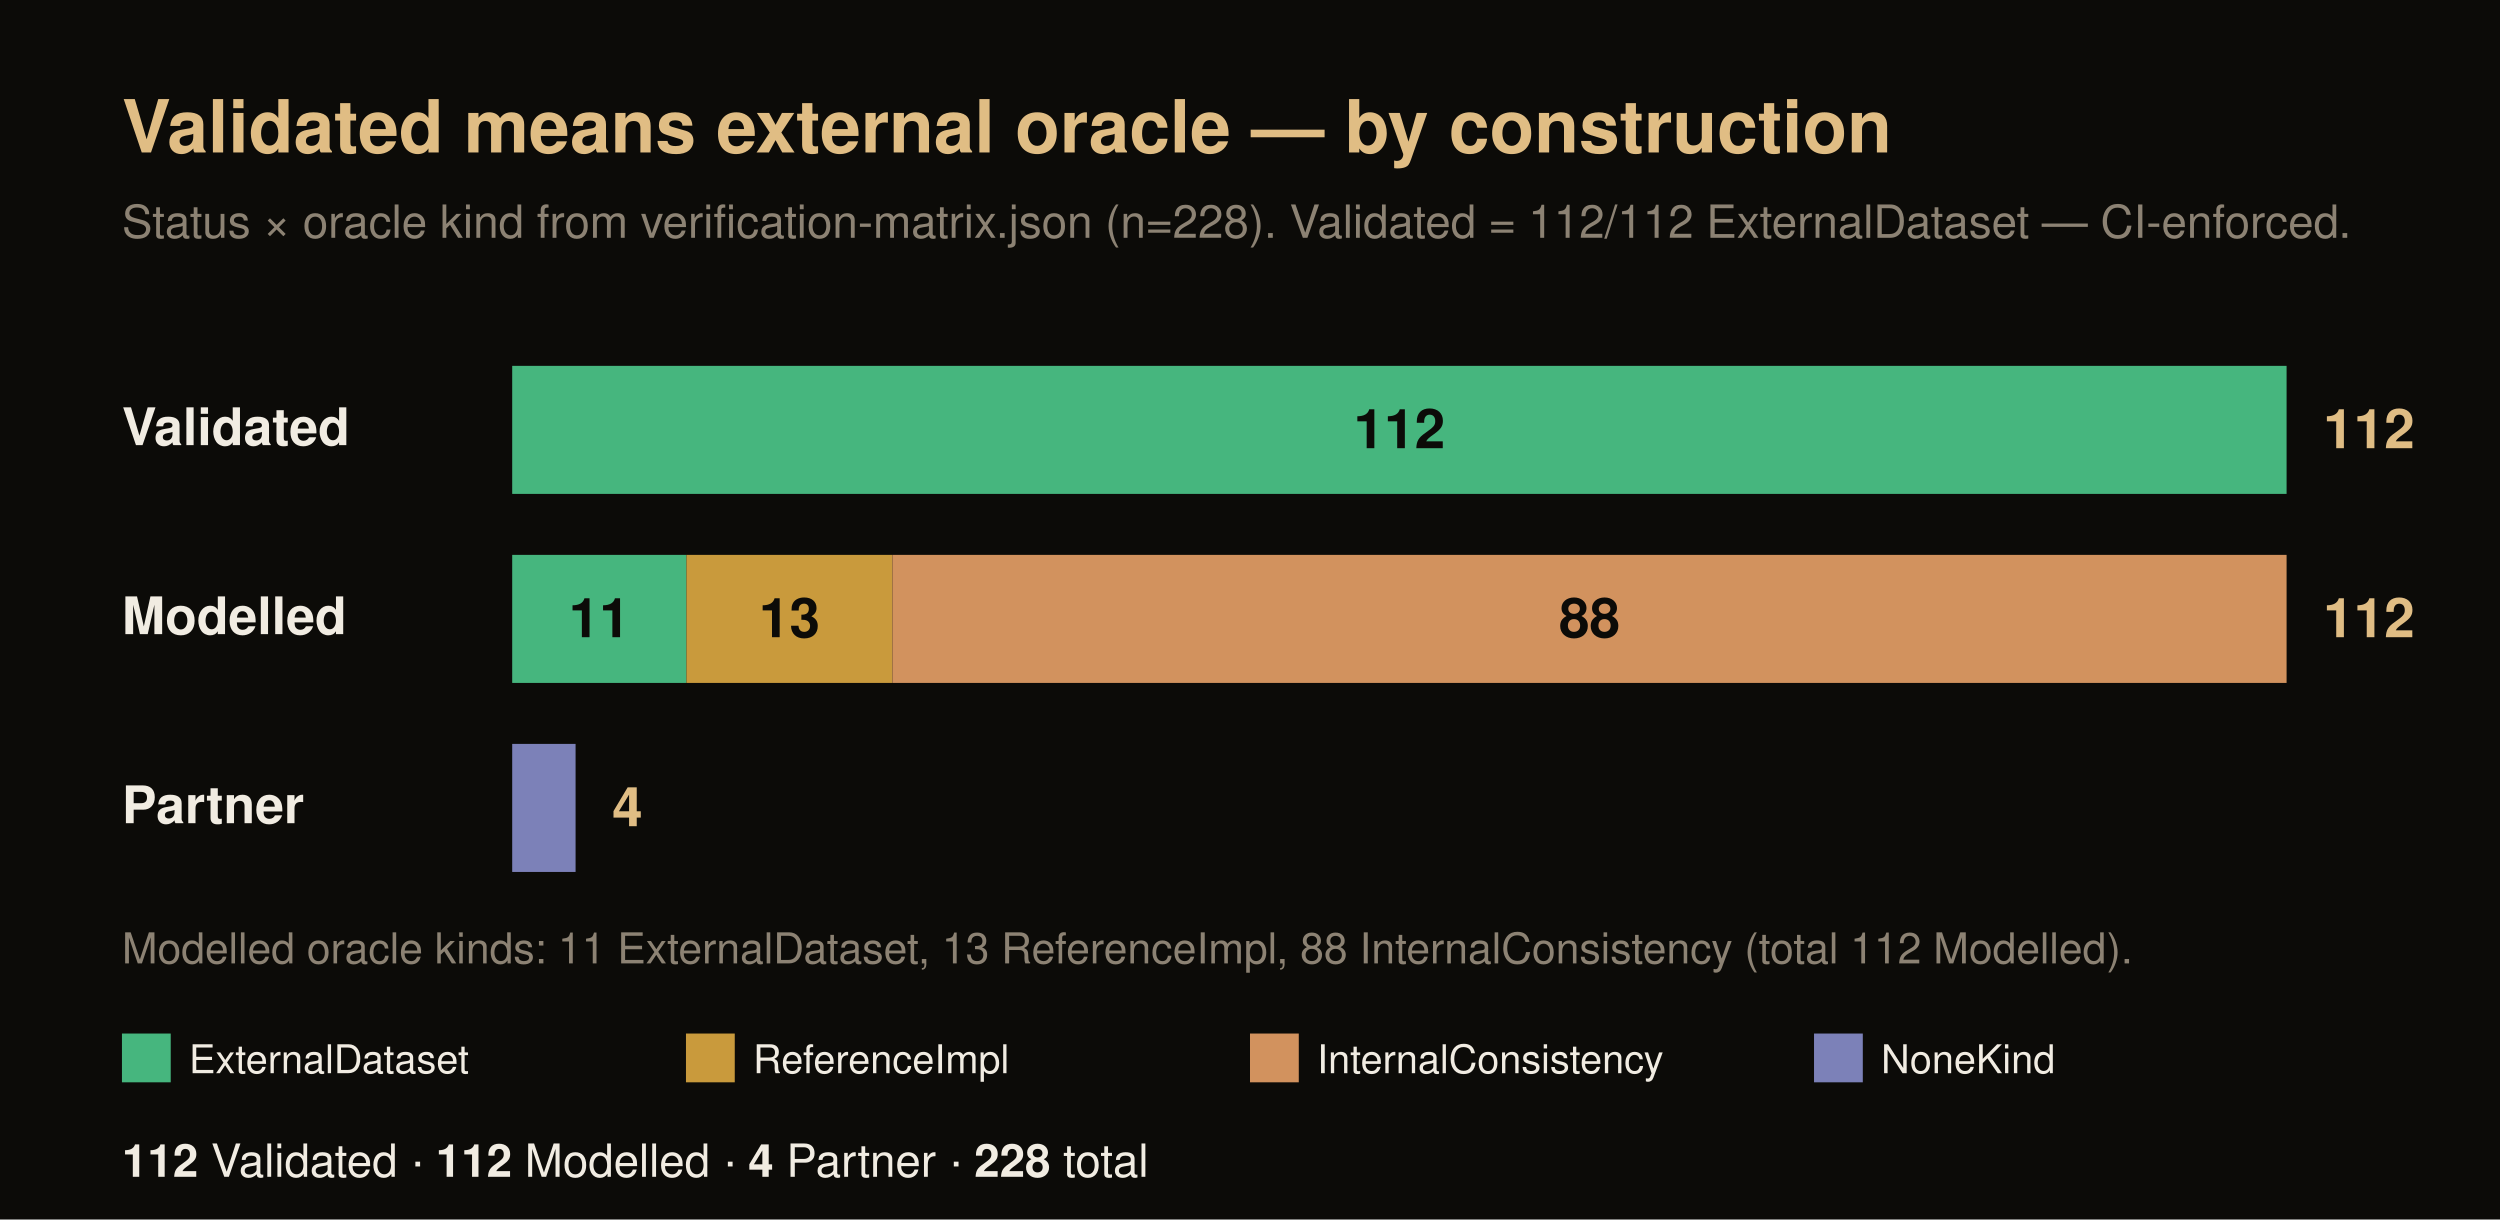
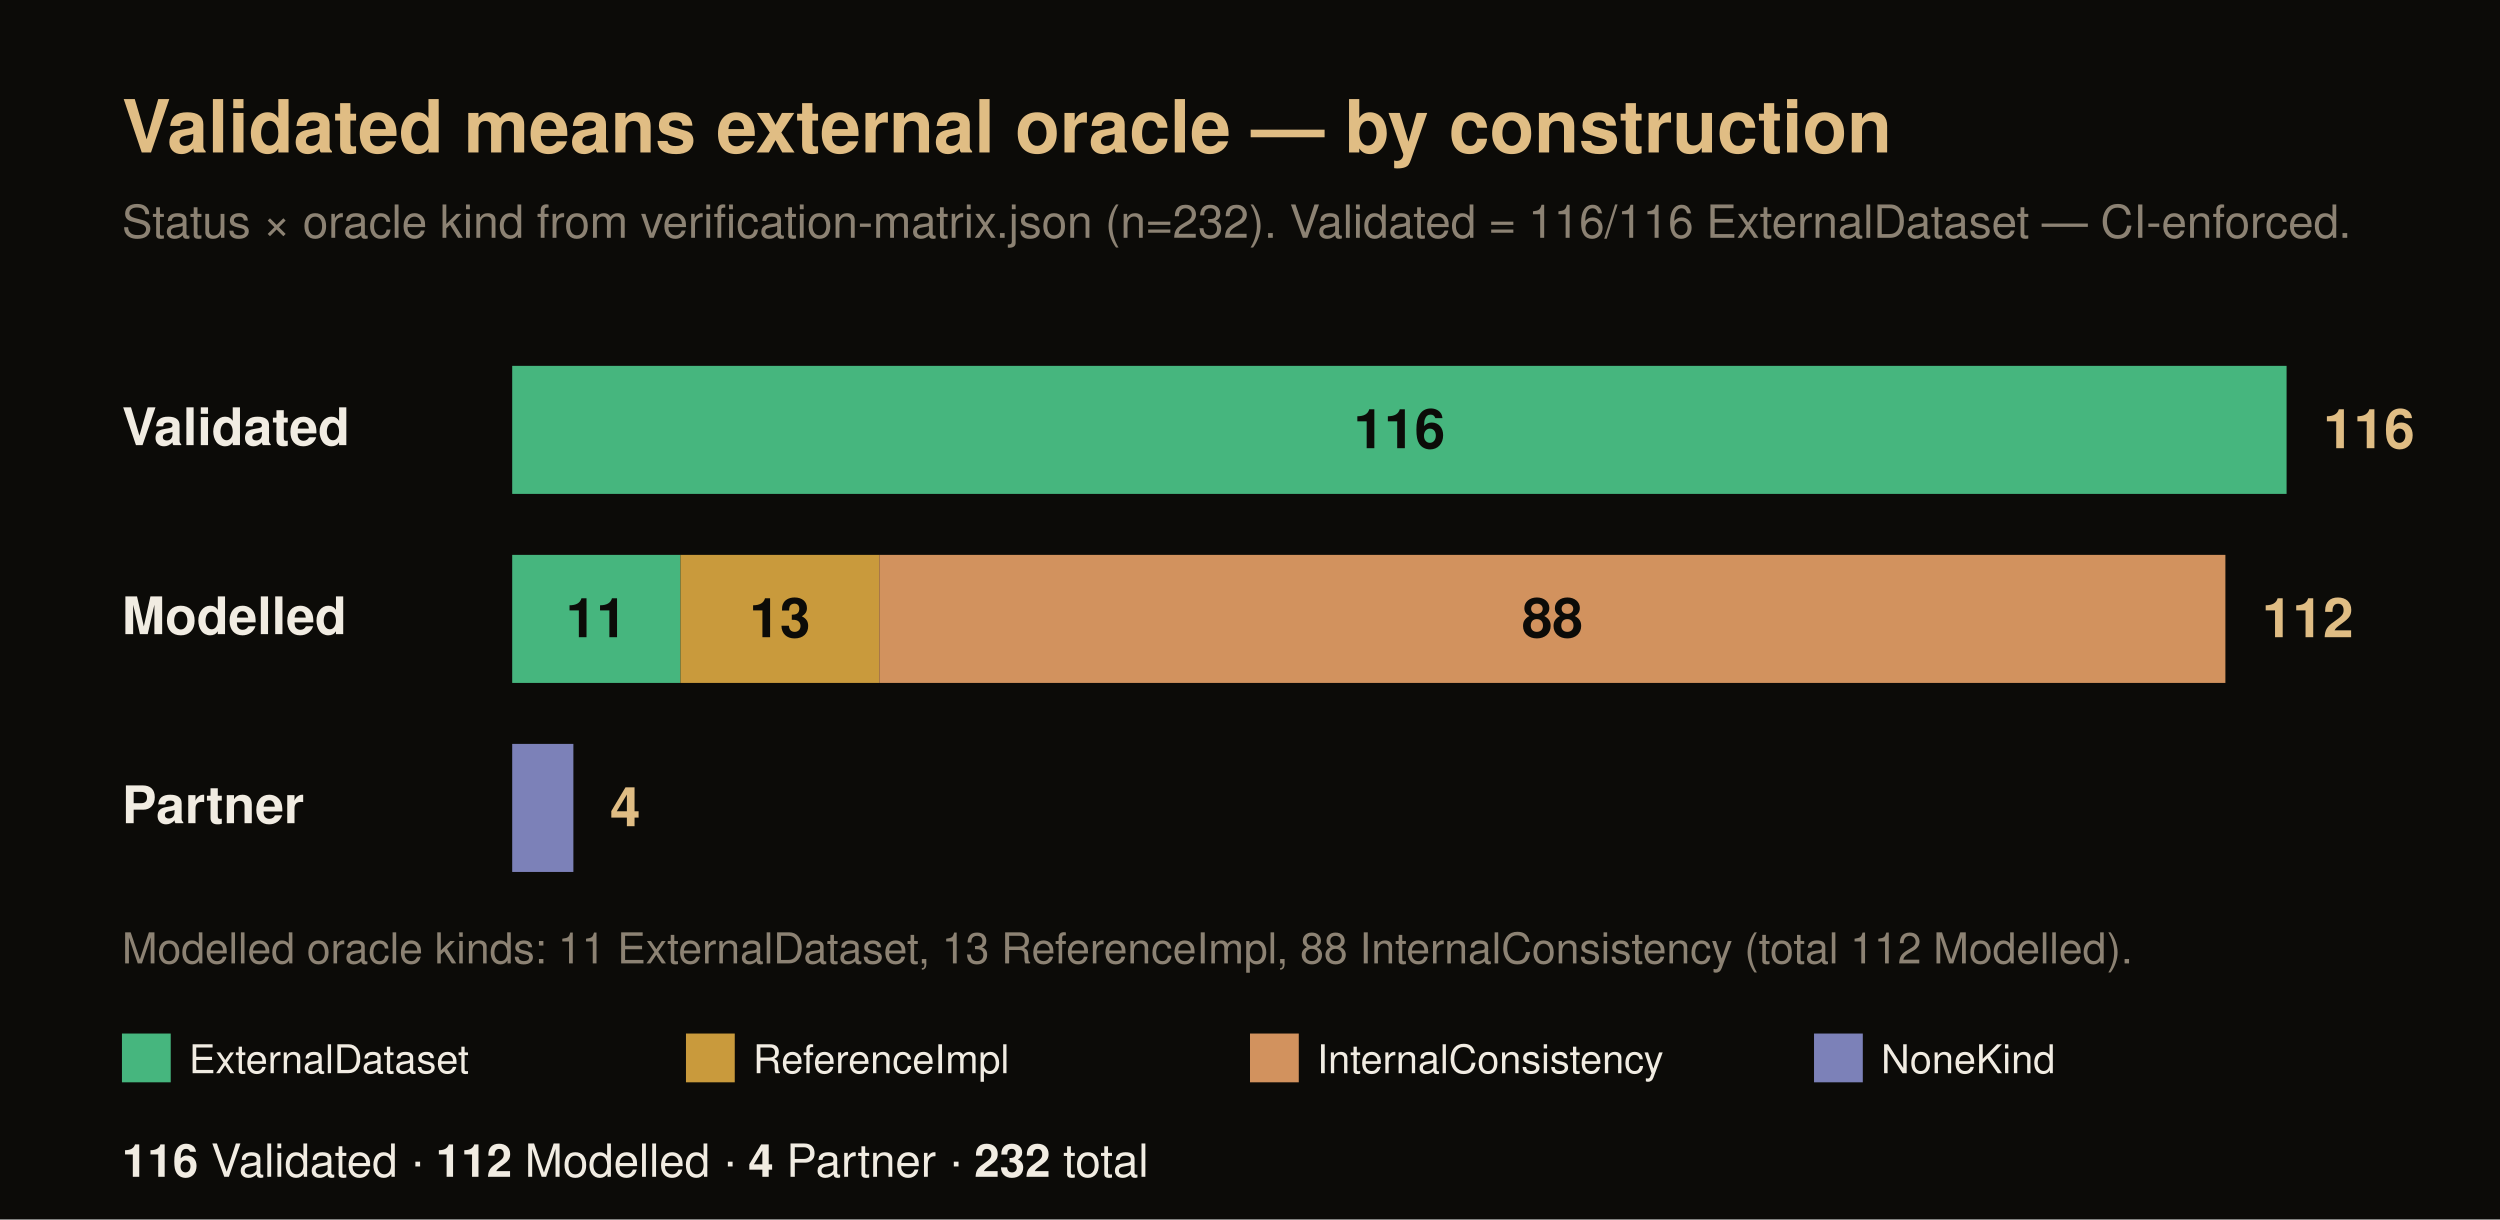
<svg xmlns="http://www.w3.org/2000/svg" width="820" height="400" viewBox="0 0 820 400" font-family="Helvetica, Arial, sans-serif">
  <rect x="0" y="0" width="820" height="400" fill="#0c0b08" />
  <text x="40" y="50" font-size="24" font-weight="700" fill="#e0bd84">Validated means external oracle — by construction</text>
-   <text x="40" y="78" font-size="15" fill="#8c8273">Status × oracle kind from verification-matrix.json (n=228). Validated = 112/112 ExternalDataset — CI-enforced.</text>
+   <text x="40" y="78" font-size="15" fill="#8c8273">Status × oracle kind from verification-matrix.json (n=232). Validated = 116/116 ExternalDataset — CI-enforced.</text>
  <text x="40" y="146" font-size="17" font-weight="700" fill="#f1ece2">Validated</text>
  <rect x="168" y="120" width="582" height="42" fill="#46b67e" />
-   <text x="459" y="147" font-size="18" font-weight="700" fill="#0c0b08" text-anchor="middle">112</text>
-   <text x="762" y="147" font-size="18" font-weight="700" fill="#e0bd84">112</text>
+   <text x="459" y="147" font-size="18" font-weight="700" fill="#0c0b08" text-anchor="middle">116</text>
+   <text x="762" y="147" font-size="18" font-weight="700" fill="#e0bd84">116</text>
  <text x="40" y="208" font-size="17" font-weight="700" fill="#f1ece2">Modelled</text>
-   <rect x="168" y="182" width="57.16" height="42" fill="#46b67e" />
-   <text x="196.58" y="209" font-size="18" font-weight="700" fill="#0c0b08" text-anchor="middle">11</text>
-   <rect x="225.16" y="182" width="67.55" height="42" fill="#c99a3c" />
-   <text x="258.94" y="209" font-size="18" font-weight="700" fill="#0c0b08" text-anchor="middle">13</text>
-   <rect x="292.71" y="182" width="457.29" height="42" fill="#d2925e" />
-   <text x="521.36" y="209" font-size="18" font-weight="700" fill="#0c0b08" text-anchor="middle">88</text>
-   <text x="762" y="209" font-size="18" font-weight="700" fill="#e0bd84">112</text>
+   <rect x="168" y="182" width="55.19" height="42" fill="#46b67e" />
+   <text x="195.59" y="209" font-size="18" font-weight="700" fill="#0c0b08" text-anchor="middle">11</text>
+   <rect x="223.19" y="182" width="65.22" height="42" fill="#c99a3c" />
+   <text x="255.8" y="209" font-size="18" font-weight="700" fill="#0c0b08" text-anchor="middle">13</text>
+   <rect x="288.41" y="182" width="441.52" height="42" fill="#d2925e" />
+   <text x="509.17" y="209" font-size="18" font-weight="700" fill="#0c0b08" text-anchor="middle">88</text>
+   <text x="741.93" y="209" font-size="18" font-weight="700" fill="#e0bd84">112</text>
  <text x="40" y="270" font-size="17" font-weight="700" fill="#f1ece2">Partner</text>
-   <rect x="168" y="244" width="20.79" height="42" fill="#7c81b8" />
-   <text x="200.79" y="271" font-size="18" font-weight="700" fill="#e0bd84">4</text>
+   <rect x="168" y="244" width="20.07" height="42" fill="#7c81b8" />
+   <text x="200.07" y="271" font-size="18" font-weight="700" fill="#e0bd84">4</text>
  <text x="40" y="316" font-size="14" fill="#8c8273">Modelled oracle kinds: 11 ExternalDataset, 13 ReferenceImpl, 88 InternalConsistency (total 112 Modelled).</text>
  <rect x="40" y="339" width="16" height="16" fill="#46b67e" />
  <text x="62" y="352" font-size="13" fill="#f1ece2">ExternalDataset</text>
  <rect x="225" y="339" width="16" height="16" fill="#c99a3c" />
  <text x="247" y="352" font-size="13" fill="#f1ece2">ReferenceImpl</text>
  <rect x="410" y="339" width="16" height="16" fill="#d2925e" />
  <text x="432" y="352" font-size="13" fill="#f1ece2">InternalConsistency</text>
  <rect x="595" y="339" width="16" height="16" fill="#7c81b8" />
  <text x="617" y="352" font-size="13" fill="#f1ece2">NoneKind</text>
  <text x="40" y="386" font-size="15" fill="#f1ece2">
-     <tspan font-weight="700">112</tspan> Validated · <tspan font-weight="700">112</tspan> Modelled · <tspan font-weight="700">4</tspan> Partner · <tspan font-weight="700">228</tspan> total</text>
+     <tspan font-weight="700">116</tspan> Validated · <tspan font-weight="700">112</tspan> Modelled · <tspan font-weight="700">4</tspan> Partner · <tspan font-weight="700">232</tspan> total</text>
</svg>
